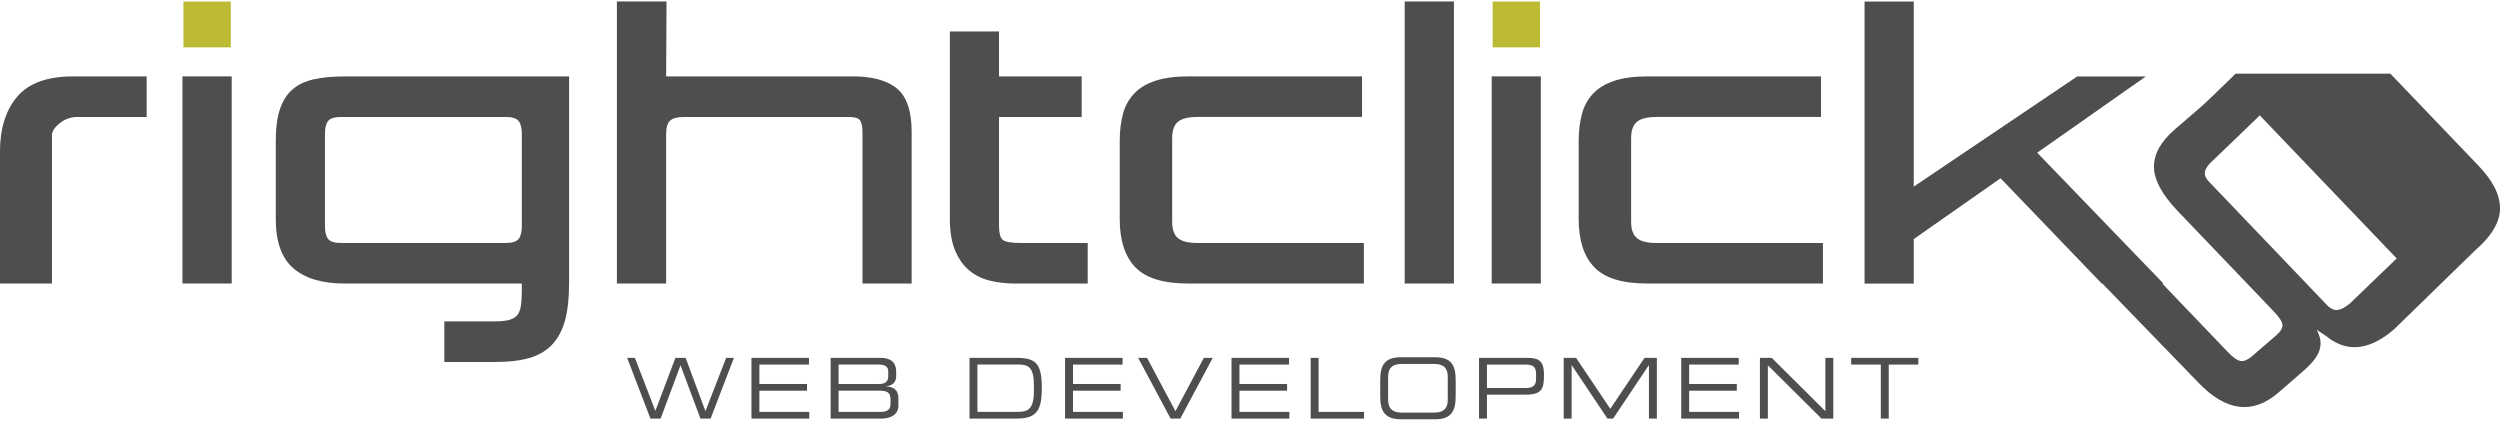
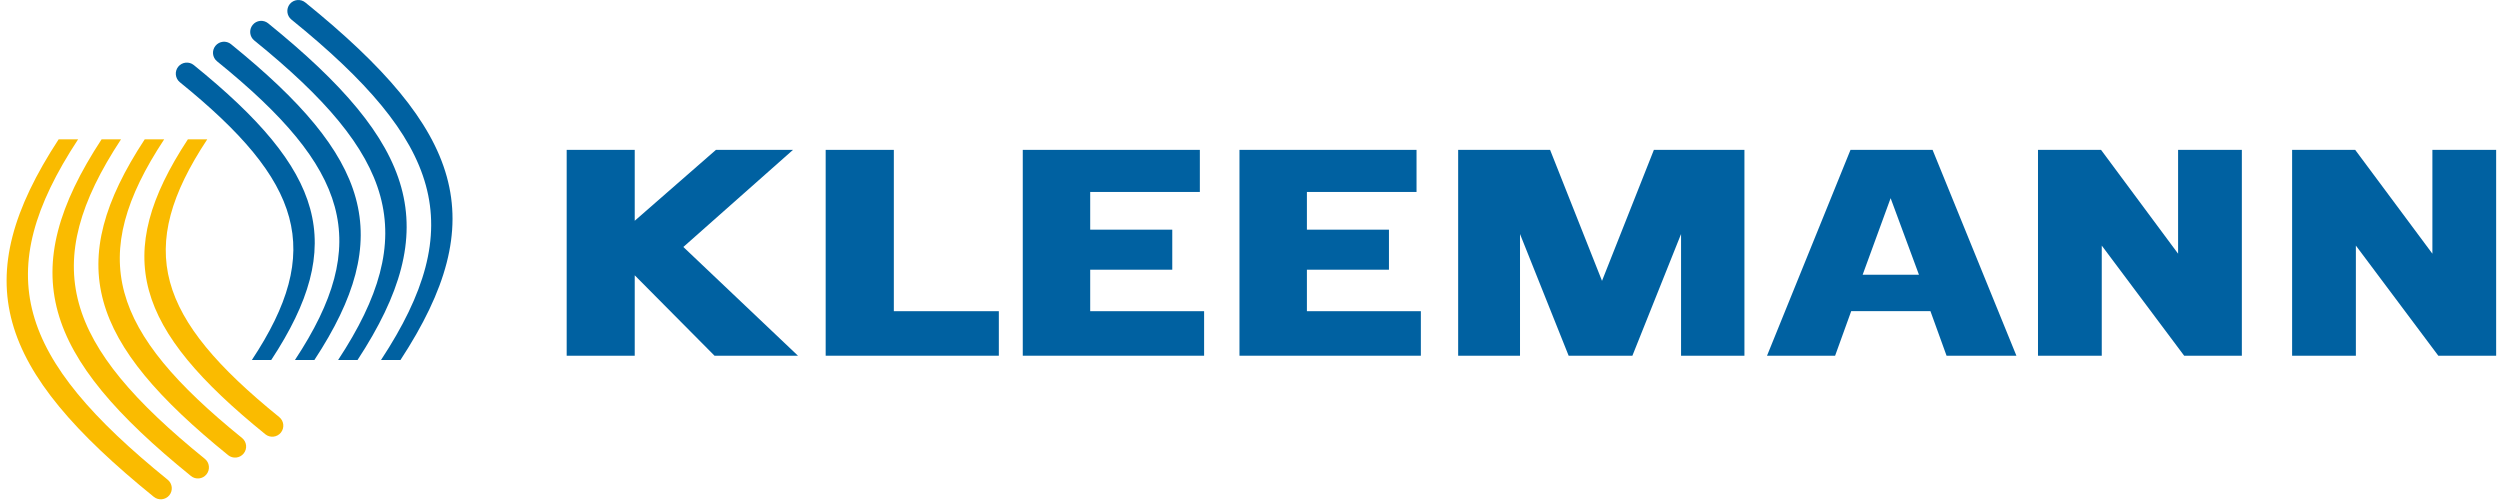
- <svg xmlns="http://www.w3.org/2000/svg" id="Layer_1" enable-background="new 0 0 308.922 51.999" xml:space="preserve" height="51.999px" viewBox="0 0 308.922 51.999" width="308.92px" version="1.1" y="0px" x="0px">
-   <g id="g3">
-     <g id="g59">
-       <g id="g61">
-         <g id="g4249" transform="translate(12.285 -92.965)">
-           <path id="path63" d="m-2.766 107.42c-0.772 0-1.478 0.252-2.123 0.76-0.652 0.513-0.977 1.016-0.977 1.525v12.413 5.884h-6.421v-5.884-10.393c0-2.869 0.706-5.141 2.12-6.806 1.417-1.674 3.707-2.511 6.886-2.511h9.12v5.013h-8.605z" fill="#4e4e4e" />
-           <path id="path4278" fill="#4e4e4e" d="m10.261 128v-25.595h6.084v25.594h-6.084z" />
-           <path id="path65" fill="#bcba33" d="m10.383 98.816v-5.663h5.853v5.663h-5.853z" />
-           <g fill="#4e4e4e">
-             <path id="path67" d="m58.037 128c0 1.816-0.17 3.34-0.506 4.574-0.351 1.234-0.887 2.234-1.612 2.992-0.724 0.766-1.659 1.312-2.814 1.641-1.134 0.324-2.52 0.486-4.129 0.486h-6.36v-5.013h6.139c0.725 0 1.323-0.051 1.777-0.159 0.455-0.113 0.815-0.302 1.062-0.574 0.242-0.271 0.404-0.658 0.485-1.17 0.081-0.506 0.117-1.145 0.117-1.904v-0.873h-21.914c-2.754 0-4.859-0.627-6.311-1.879-1.453-1.254-2.178-3.273-2.178-6.071v-9.693c0-1.596 0.171-2.903 0.519-3.919 0.342-1.016 0.857-1.823 1.551-2.424 0.682-0.598 1.56-1.014 2.637-1.252 1.063-0.234 2.325-0.354 3.782-0.354h27.755v6.807 18.785zm-5.842-18.514c0-0.726-0.135-1.252-0.404-1.581-0.27-0.324-0.788-0.486-1.557-0.486h-20.411c-0.768 0-1.282 0.163-1.552 0.486-0.265 0.329-0.401 0.855-0.401 1.581v11.435c0 0.726 0.136 1.255 0.401 1.58 0.27 0.328 0.784 0.487 1.552 0.487h20.411c0.769 0 1.288-0.159 1.557-0.487 0.269-0.325 0.404-0.854 0.404-1.58v-11.435z" />
-             <path id="path69" d="m94.29 128v-5.884-12.852c0-0.648-0.103-1.12-0.288-1.41-0.192-0.29-0.646-0.435-1.38-0.435h-20.357c-0.842 0-1.426 0.154-1.755 0.462-0.324 0.306-0.481 0.862-0.481 1.656v12.579 5.884h-6.085v-5.884-13.827-15.141h6.134l-0.049 9.257h23.51c2.335 0.072 4.053 0.619 5.167 1.636 1.106 1.02 1.661 2.763 1.661 5.223v11.221 7.515h-6.077z" />
-             <path id="path71" d="m113.12 128c-1.08 0-2.095-0.119-3.077-0.354-0.971-0.236-1.821-0.653-2.546-1.252-0.732-0.598-1.312-1.417-1.75-2.451-0.44-1.037-0.661-2.348-0.661-3.949v-23.139h6.077v5.551h10.215v5.013h-10.215v13.502c0 0.837 0.149 1.392 0.437 1.657 0.279 0.277 1.042 0.41 2.263 0.41h6.475 1.783v5.012h-9.001z" />
-             <path id="path75" d="m134.57 128c-3.098 0-5.293-0.671-6.57-2.016-1.279-1.34-1.921-3.321-1.921-5.935v-9.693c0-1.23 0.14-2.34 0.399-3.322 0.266-0.978 0.725-1.81 1.382-2.502 0.642-0.691 1.515-1.216 2.604-1.58 1.093-0.363 2.461-0.547 4.106-0.547h21.45v5.013h-20.365c-1.107 0-1.9 0.201-2.384 0.598-0.473 0.401-0.712 1.073-0.712 2.017v10.342c0 0.947 0.239 1.617 0.712 2.015 0.484 0.401 1.276 0.599 2.384 0.599h20.594v5.012h-21.679z" />
-             <path id="path77" d="m161.29 128v-34.852h6.085v34.852h-6.085z" />
-             <path id="path4282" d="m172.04 128v-25.595h6.071v25.594h-6.071z" />
-           </g>
-           <path id="path79" fill="#bcba33" d="m172.16 98.816v-5.663h5.847v5.663h-5.847z" />
-           <path id="path81" d="m191.28 128c-3.088 0-5.285-0.671-6.563-2.016-1.286-1.34-1.925-3.321-1.925-5.935v-9.693c0-1.23 0.141-2.34 0.404-3.322 0.267-0.978 0.725-1.81 1.377-2.502 0.652-0.691 1.52-1.216 2.608-1.58 1.09-0.363 2.455-0.547 4.098-0.547h21.456v5.013h-20.361c-1.107 0-1.9 0.201-2.386 0.598-0.472 0.401-0.718 1.073-0.718 2.017v10.342c0 0.947 0.246 1.617 0.718 2.015 0.485 0.401 1.278 0.599 2.386 0.599h20.598v5.012h-21.692z" fill="#4e4e4e" />
-           <path id="path85" d="m293.99 113.45-10.899-11.379h-19.124c-1.896 1.858-3.685 3.585-4.397 4.201l-3.112 2.683c-1.728 1.486-2.591 3.031-2.58 4.633 0.009 1.601 0.992 3.427 2.964 5.486l11.864 12.4c0.692 0.718 1.034 1.273 1.052 1.665 0.01 0.393-0.253 0.816-0.772 1.264l-2.984 2.571c-0.511 0.444-0.975 0.645-1.384 0.601-0.415-0.046-0.968-0.426-1.646-1.146l-8.064-8.422h0.145l-15.603-16.174 13.42-9.42h-8.48l-20.195 13.613v-22.871h-6.079v34.852h6.079v-5.499l10.729-7.515 12.505 13.014h0.08l11.845 12.225c3.417 3.574 6.709 3.989 9.88 1.262l2.888-2.5c0.716-0.619 1.265-1.174 1.616-1.652 0.353-0.482 0.57-0.938 0.664-1.365 0.086-0.427 0.082-0.828-0.003-1.195-0.095-0.372-0.231-0.735-0.406-1.086 0.208 0.171 0.455 0.338 0.726 0.509 0.236 0.141 0.467 0.3 0.677 0.466 0.203 0.171 0.437 0.324 0.681 0.461 2.284 1.342 4.779 0.846 7.484-1.486l10.013-9.752c1.986-1.709 3.014-3.408 3.066-5.086 0.036-1.681-0.836-3.461-2.65-5.358zm-15.867 16.982c-0.586 0.494-1.088 0.773-1.537 0.834-0.437 0.055-0.892-0.15-1.337-0.615l-14.545-15.206c-0.451-0.461-0.621-0.906-0.515-1.316 0.104-0.419 0.432-0.875 1.008-1.365l5.758-5.539 16.917 17.674-5.749 5.533z" fill="#4e4e4e" />
-           <g id="g87" fill="#4e4e4e" transform="translate(-12.287 92.777)">
-             <path id="path89" d="m87.812 51.913h-1.259l-2.459-6.589-0.01 0.021-2.449 6.567h-1.259l-2.878-7.505h0.959l2.528 6.566 0.01-0.032 2.469-6.534h1.259l2.449 6.588 0.01-0.021 2.549-6.566h0.959l-2.878 7.505z" />
-             <path id="path91" d="m92.858 51.913v-7.505h7.106v0.829h-6.126v2.399h5.887v0.829h-5.887v2.618h6.167v0.829h-7.147z" />
-             <path id="path93" d="m108.92 51.913h-6.276v-7.505h6.177c1.489 0 1.919 0.808 1.919 1.669v0.643c0 0.524-0.29 1.092-1.169 1.18v0.043c0.759 0.032 1.449 0.359 1.449 1.483v0.894c-0.001 1.047-0.9 1.593-2.1 1.593zm0.84-5.891c0-0.677-0.74-0.785-1.03-0.785h-5.107v2.399h5.057c0.53 0 1.08-0.175 1.08-0.927v-0.687zm0.28 3.512c0-0.916-0.5-1.068-1.389-1.068h-5.027v2.618h5.177c0.919 0 1.239-0.339 1.239-1.004v-0.546z" />
-             <path id="path95" d="m125.62 51.913h-5.817v-7.505h5.847c1.809 0 2.619 0.437 2.938 1.854 0.11 0.512 0.15 1.112 0.15 1.897 0 2.761-0.66 3.754-3.118 3.754zm2.138-4.113c0-2.182-0.649-2.563-1.849-2.563h-5.127v5.847h4.967c1.199 0 2.009-0.273 2.009-2.521v-0.763z" />
-             <path id="path97" d="m131.61 51.913v-7.505h7.106v0.829h-6.126v2.399h5.887v0.829h-5.887v2.618h6.167v0.829h-7.147z" />
-             <path id="path99" d="m145.85 51.913h-1.199l-4.008-7.505h1.099l3.508 6.588 3.508-6.588h1.1l-4.008 7.505z" />
-             <path id="path101" d="m152.18 51.913v-7.505h7.106v0.829h-6.126v2.399h5.887v0.829h-5.887v2.618h6.167v0.829h-7.147z" />
-             <path id="path103" d="m161.96 51.913v-7.505h0.979v6.676h5.617v0.829h-6.596z" />
-             <path id="path105" d="m177.3 51.999h-4.167c-1.949 0-2.579-0.926-2.579-2.813v-2.051c0-1.897 0.63-2.804 2.579-2.804h4.167c1.969 0 2.579 0.906 2.579 2.804v2.051c0 1.887-0.611 2.813-2.579 2.813zm1.599-5.246c0-1.309-0.77-1.592-1.699-1.592h-3.968c-0.93 0-1.699 0.283-1.699 1.592v2.814c0 1.309 0.77 1.604 1.699 1.604h3.968c0.93 0 1.699-0.295 1.699-1.604v-2.814z" />
-             <path id="path107" d="m188.53 48.956h-4.788v2.957h-0.979v-7.505h5.957c1.189 0 1.939 0.239 2.049 1.593 0.01 0.141 0.021 0.283 0.021 0.447-0.001 1.668-0.141 2.508-2.26 2.508zm1.28-2.606c0-0.895-0.47-1.112-1.319-1.112h-4.748v2.891h4.828c0.789 0 1.239-0.283 1.239-1.069v-0.71z" />
-             <path id="path109" d="m203.76 51.913v-6.589h-0.02l-4.408 6.589h-0.699l-4.407-6.589h-0.021v6.589h-0.979v-7.505h1.529l4.228 6.294 4.228-6.294h1.529v7.505h-0.98z" />
-             <path id="path111" d="m207.75 51.913v-7.505h7.105v0.829h-6.127v2.399h5.888v0.829h-5.888v2.618h6.167v0.829h-7.145z" />
-             <path id="path113" d="m225.08 51.913-6.605-6.567-0.021-0.021v6.589h-0.979v-7.505h1.459l6.627 6.588v-0.021-6.566h0.979v7.505h-1.46z" />
-             <path id="path115" d="m233.39 45.237v6.676h-0.979v-6.676h-3.658v-0.829h8.296v0.829h-3.659z" />
-           </g>
-         </g>
-       </g>
-     </g>
+ <svg xmlns="http://www.w3.org/2000/svg" id="svg4116" height="32" width="160" version="1.1">
+   <rect id="rect3026-8" height="32" width="160" y="0" x="0" fill="none" />
+   <g id="g4052" fill="#fabb00">
+     <path id="path3839-8-9" d="M9.844,31.798c-10.144-8.214-11.968-13.886-6.091-22.88h1.245c-5.637,8.579-3.922,13.965,5.732,21.783,0.306,0.245,0.353,0.689,0.108,0.995-0.246,0.3-0.691,0.348-0.994,0.102" />
+     <path id="path3841-3-2" d="M12.221,30.463c-9.546-7.731-11.262-13.079-5.719-21.546h1.243c-5.296,8.049-3.692,13.115,5.366,20.449,0.302,0.243,0.35,0.689,0.103,0.993-0.245,0.305-0.689,0.351-0.994,0.105" />
+     <path id="path3843-8-3" d="M14.601,29.13c-8.955-7.254-10.556-12.262-5.339-20.212h1.245c-4.971,7.532-3.482,12.257,4.984,19.113,0.305,0.245,0.35,0.691,0.102,0.994-0.245,0.302-0.689,0.35-0.993,0.105" />
+     <path id="path3845-9-6" d="M16.982,27.793c-8.363-6.772-9.845-11.442-4.958-18.875h1.24c-4.638,7.01-3.262,11.404,4.608,17.776,0.302,0.246,0.348,0.691,0.103,0.994-0.245,0.302-0.691,0.35-0.994,0.105" />
+   </g>
+   <g id="g4036" fill="#0061a1">
+     <polygon id="polygon3823-5" points="29.835,10.845,34.868,15.62,31.204,15.62,27.7,12.089,27.7,15.62,24.712,15.62,24.712,6.581,27.7,6.581,27.7,9.694,31.266,6.581,34.65,6.581" transform="matrix(1.457444,0,0,1.457444,0.2511787,4.2942279e-4)" />
+     <polygon id="polygon3825-7" points="43.689,15.62,36.085,15.62,36.085,6.581,39.078,6.581,39.078,13.665,43.689,13.665" transform="matrix(1.457444,0,0,1.457444,0.2511787,4.2942279e-4)" />
+     <polygon id="polygon3827-7" points="47.701,10.085,51.305,10.085,51.305,11.843,47.701,11.843,47.701,13.665,52.703,13.665,52.703,15.62,44.74,15.62,44.74,6.581,52.516,6.581,52.516,8.429,47.701,8.429" transform="matrix(1.457444,0,0,1.457444,0.2511787,4.2942279e-4)" />
+     <polygon id="polygon3829-9" points="57.217,10.085,60.82,10.085,60.82,11.843,57.217,11.843,57.217,13.665,62.221,13.665,62.221,15.62,54.256,15.62,54.256,6.581,62.031,6.581,62.031,8.429,57.217,8.429" transform="matrix(1.457444,0,0,1.457444,0.2511787,4.2942279e-4)" />
+     <polygon id="polygon3831-2" points="73.647,10.276,71.51,15.62,68.711,15.62,66.575,10.276,66.575,15.62,63.859,15.62,63.859,6.581,67.896,6.581,70.176,12.333,72.454,6.581,76.43,6.581,76.43,15.62,73.647,15.62" transform="matrix(1.457444,0,0,1.457444,0.2511787,4.2942279e-4)" />
+     <path id="path3833-7" d="m119.21,17.582h3.603l-1.813-4.899-1.79,4.899zm4.337,2.332h-5.07l-1.03,2.852h-4.358l5.343-13.174h5.253l5.365,13.174h-4.47l-1.032-2.852z" />
+     <polygon id="polygon3835-2" points="95.74,15.62,92.121,10.784,92.121,15.62,89.321,15.62,89.321,6.581,92.09,6.581,95.473,11.14,95.473,6.581,98.273,6.581,98.273,15.62" transform="matrix(1.457444,0,0,1.457444,0.2511787,4.2942279e-4)" />
+     <polygon id="polygon3837-4" points="106.9,15.62,103.28,10.784,103.28,15.62,100.48,15.62,100.48,6.581,103.25,6.581,106.64,11.14,106.64,6.581,109.44,6.581,109.44,15.62" transform="matrix(1.457444,0,0,1.457444,0.2511787,4.2942279e-4)" />
+   </g>
+   <g id="g4046" fill="#0061a1">
+     <path id="path3839-8" d="M19.54,0.158c10.144,8.214,11.969,13.886,6.091,22.88h-1.245c5.638-8.578,3.922-13.965-5.732-21.783-0.306-0.245-0.352-0.689-0.108-0.995,0.247-0.3,0.691-0.348,0.994-0.102" />
+     <path id="path3841-3" d="M17.163,1.493c9.547,7.732,11.262,13.079,5.719,21.547h-1.243c5.297-8.05,3.692-13.116-5.366-20.45-0.302-0.243-0.35-0.689-0.104-0.993,0.245-0.305,0.69-0.351,0.994-0.105" />
+     <path id="path3843-8" d="m14.783,2.826c8.954,7.254,10.556,12.261,5.339,20.212h-1.245c4.972-7.532,3.482-12.257-4.984-19.113-0.305-0.245-0.35-0.691-0.102-0.994,0.245-0.302,0.689-0.35,0.992-0.105" />
+     <path id="path3845-9" d="M12.402,4.163c8.363,6.773,9.845,11.442,4.958,18.875h-1.24c4.637-7.01,3.262-11.404-4.609-17.776-0.301-0.246-0.348-0.691-0.103-0.994,0.245-0.302,0.691-0.35,0.994-0.105" />
  </g>
</svg>
